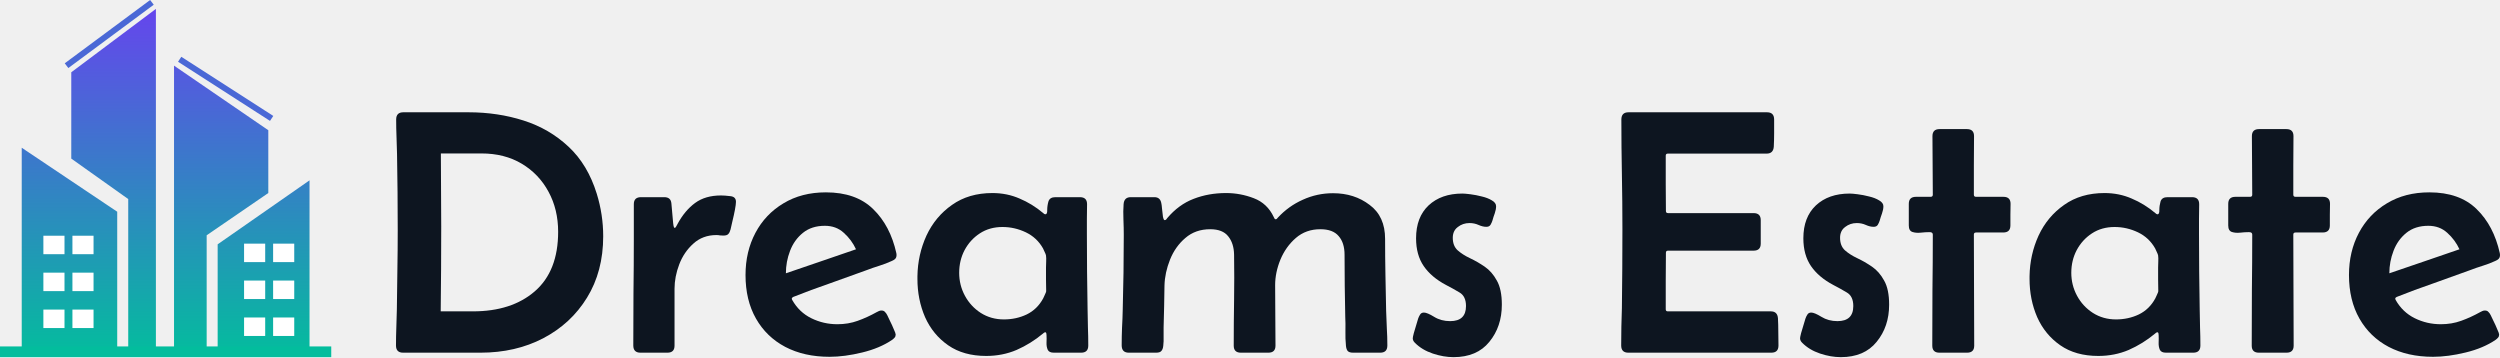
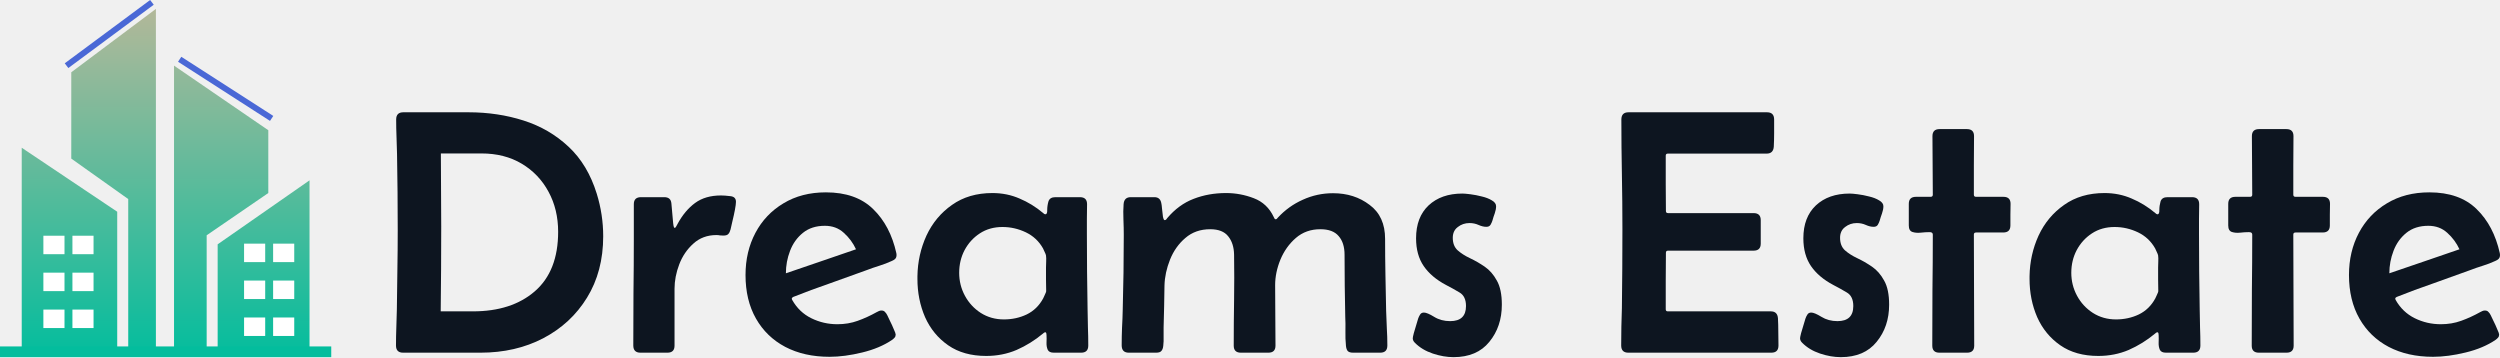
<svg xmlns="http://www.w3.org/2000/svg" width="210" height="30" viewBox="0 0 210 30" fill="none">
  <path d="M15.23 4.77L22.956 9.738L22.68 10.155L14.955 5.187L15.23 4.77Z" fill="#4A68D6" />
  <path d="M5.438 5.317L12.611 0L12.914 0.398L5.741 5.715L5.438 5.317Z" fill="#4A68D6" />
  <path d="M9.846 17.785L1.825 12.41V29.55H9.846V17.785Z" fill="url(#paint0_linear_1327_30286)" />
  <path d="M13.095 0.746V29.55H10.771V16.72L5.987 13.322V6.071L13.095 0.746Z" fill="url(#paint1_linear_1327_30286)" />
  <path d="M14.618 5.513V29.499H17.36V19.763L22.538 16.213V10.939L14.618 5.513Z" fill="url(#paint2_linear_1327_30286)" />
  <path d="M26 29.499H18.283V20.523L26 15.148V29.499Z" fill="url(#paint3_linear_1327_30286)" />
  <path d="M3.644 19.801H5.418V21.352H3.644V19.801Z" fill="white" />
  <path d="M3.644 22.903H5.418V24.454H3.644V22.903Z" fill="white" />
  <path d="M3.644 26.005H5.418V27.556H3.644V26.005Z" fill="white" />
  <path d="M6.084 19.801H7.858V21.352H6.084V19.801Z" fill="white" />
  <path d="M6.084 22.903H7.858V24.454H6.084V22.903Z" fill="white" />
  <path d="M6.084 26.005H7.858V27.556H6.084V26.005Z" fill="white" />
  <path d="M20.502 20.466H22.276V22.017H20.502V20.466Z" fill="white" />
  <path d="M20.502 23.567H22.276V25.119H20.502V23.567Z" fill="white" />
  <path d="M20.502 26.669H22.276V28.221H20.502V26.669Z" fill="white" />
  <path d="M22.942 20.466H24.716V22.017H22.942V20.466Z" fill="white" />
  <path d="M22.942 23.567H24.716V25.119H22.942V23.567Z" fill="white" />
  <path d="M22.942 26.669H24.716V28.221H22.942V26.669Z" fill="white" />
  <path d="M0 29.1H27.825V30H0V29.1Z" fill="#03BD9D" />
  <path d="M33.862 29.625C33.463 29.625 33.263 29.424 33.263 29.021C33.263 28.512 33.273 28.008 33.292 27.508C33.312 26.999 33.326 26.495 33.336 25.996C33.355 24.882 33.37 23.773 33.38 22.669C33.399 21.555 33.409 20.446 33.409 19.342C33.409 18.276 33.404 17.21 33.394 16.144C33.385 15.078 33.37 14.012 33.351 12.947C33.341 12.466 33.326 11.982 33.307 11.492C33.287 11.002 33.278 10.517 33.278 10.037C33.278 9.634 33.477 9.432 33.877 9.432H39.357C40.994 9.432 42.534 9.663 43.975 10.123C45.427 10.584 46.689 11.319 47.761 12.327C48.833 13.326 49.622 14.641 50.128 16.274C50.489 17.445 50.669 18.636 50.669 19.846C50.669 21.814 50.216 23.533 49.31 25.002C48.414 26.462 47.186 27.599 45.627 28.416C44.078 29.222 42.324 29.625 40.366 29.625H33.862ZM37.019 26.154H39.723C41.895 26.154 43.63 25.593 44.925 24.469C46.231 23.336 46.884 21.67 46.884 19.471C46.884 18.223 46.616 17.104 46.08 16.115C45.544 15.117 44.794 14.329 43.829 13.753C42.865 13.177 41.735 12.889 40.439 12.889H37.033C37.043 13.907 37.048 14.929 37.048 15.957C37.058 16.984 37.063 18.012 37.063 19.039C37.063 21.401 37.048 23.773 37.019 26.154Z" fill="#0D1520" />
  <path d="M55.799 16.562C56.169 16.562 56.369 16.739 56.398 17.095L56.544 18.737C56.544 18.746 56.554 18.818 56.574 18.953C56.593 19.078 56.627 19.14 56.676 19.14C56.724 19.14 56.773 19.087 56.822 18.982C56.88 18.876 56.914 18.813 56.924 18.794C57.324 18.055 57.811 17.474 58.386 17.051C58.961 16.629 59.687 16.418 60.563 16.418C60.768 16.418 61.026 16.437 61.338 16.475C61.66 16.504 61.82 16.663 61.82 16.951C61.82 17.095 61.791 17.32 61.733 17.628C61.674 17.935 61.606 18.247 61.528 18.564C61.46 18.871 61.406 19.106 61.367 19.27C61.328 19.433 61.265 19.562 61.177 19.658C61.099 19.745 60.963 19.788 60.768 19.788C60.671 19.788 60.573 19.783 60.476 19.774C60.388 19.754 60.291 19.745 60.183 19.745C59.414 19.745 58.766 19.985 58.24 20.465C57.714 20.936 57.319 21.517 57.056 22.208C56.793 22.899 56.661 23.581 56.661 24.253V29.035C56.661 29.429 56.462 29.625 56.062 29.625H53.797C53.397 29.625 53.197 29.424 53.197 29.021C53.197 27.532 53.202 26.049 53.212 24.57C53.232 23.082 53.241 21.598 53.241 20.119V17.152C53.241 16.759 53.441 16.562 53.841 16.562H55.799Z" fill="#0D1520" />
  <path d="M69.683 29.971C68.26 29.971 67.018 29.693 65.956 29.136C64.904 28.579 64.085 27.787 63.501 26.759C62.916 25.732 62.624 24.512 62.624 23.101C62.624 21.785 62.902 20.604 63.457 19.558C64.013 18.511 64.797 17.685 65.81 17.08C66.823 16.466 68.012 16.158 69.376 16.158C71.062 16.158 72.382 16.624 73.337 17.555C74.301 18.487 74.954 19.726 75.295 21.272C75.305 21.3 75.31 21.348 75.31 21.416C75.31 21.56 75.271 21.67 75.193 21.747C75.125 21.814 75.032 21.872 74.915 21.92C74.584 22.073 74.233 22.208 73.863 22.323C73.493 22.438 73.132 22.563 72.781 22.698C71.758 23.072 70.73 23.442 69.698 23.807C68.665 24.162 67.642 24.541 66.629 24.944C66.551 24.983 66.512 25.031 66.512 25.088C66.512 25.117 66.521 25.151 66.541 25.189C66.931 25.881 67.466 26.394 68.148 26.73C68.831 27.067 69.561 27.235 70.341 27.235C70.954 27.235 71.525 27.139 72.051 26.947C72.587 26.755 73.113 26.514 73.629 26.226C73.697 26.188 73.765 26.154 73.834 26.125C73.902 26.097 73.97 26.082 74.038 26.082C74.175 26.082 74.277 26.125 74.345 26.212C74.423 26.289 74.486 26.38 74.535 26.486C74.574 26.553 74.647 26.706 74.754 26.947C74.871 27.177 74.978 27.412 75.076 27.652C75.183 27.883 75.237 28.032 75.237 28.099C75.237 28.204 75.207 28.291 75.149 28.358C75.091 28.425 75.022 28.488 74.944 28.545C74.253 29.016 73.41 29.371 72.416 29.611C71.432 29.851 70.521 29.971 69.683 29.971ZM66.015 22.957C66.999 22.621 67.983 22.285 68.967 21.948C69.951 21.613 70.93 21.276 71.904 20.94C71.661 20.412 71.32 19.951 70.881 19.558C70.453 19.164 69.922 18.967 69.288 18.967C68.548 18.967 67.934 19.164 67.447 19.558C66.96 19.951 66.599 20.455 66.365 21.07C66.132 21.675 66.015 22.304 66.015 22.957Z" fill="#0D1520" />
  <path d="M82.836 29.899C81.57 29.899 80.508 29.602 79.65 29.006C78.793 28.411 78.145 27.623 77.707 26.644C77.278 25.655 77.064 24.584 77.064 23.432V23.202C77.083 21.992 77.336 20.854 77.823 19.788C78.32 18.722 79.037 17.863 79.972 17.21C80.907 16.547 82.037 16.216 83.362 16.216C84.181 16.216 84.941 16.37 85.642 16.677C86.354 16.975 87.016 17.383 87.63 17.901C87.698 17.968 87.757 18.002 87.805 18.002C87.922 18.002 87.976 17.882 87.966 17.642C87.966 17.402 88 17.162 88.069 16.922C88.146 16.682 88.341 16.562 88.653 16.562H90.714C91.113 16.562 91.313 16.759 91.313 17.152C91.313 17.565 91.308 17.978 91.298 18.391C91.298 18.804 91.298 19.217 91.298 19.63C91.298 20.686 91.303 21.747 91.313 22.813C91.332 23.879 91.347 24.94 91.357 25.996C91.367 26.495 91.376 26.999 91.386 27.508C91.406 28.008 91.415 28.512 91.415 29.021C91.415 29.424 91.216 29.625 90.816 29.625H88.522C88.258 29.625 88.088 29.544 88.01 29.381C87.932 29.208 87.898 29.006 87.908 28.776C87.918 28.545 87.918 28.339 87.908 28.156C87.908 28.128 87.903 28.08 87.893 28.012C87.883 27.945 87.854 27.912 87.805 27.912C87.766 27.912 87.728 27.926 87.689 27.955C87.659 27.983 87.63 28.008 87.601 28.027C86.919 28.593 86.183 29.049 85.394 29.395C84.605 29.731 83.752 29.899 82.836 29.899ZM84.327 26.831C85.019 26.831 85.657 26.692 86.242 26.414C86.836 26.125 87.299 25.674 87.63 25.06C87.65 25.021 87.693 24.925 87.762 24.772C87.84 24.608 87.879 24.508 87.879 24.469C87.879 24.133 87.874 23.797 87.864 23.461C87.864 23.125 87.864 22.794 87.864 22.467C87.864 22.313 87.869 22.145 87.879 21.963C87.888 21.771 87.883 21.603 87.864 21.459C87.854 21.392 87.815 21.291 87.747 21.156C87.689 21.022 87.645 20.926 87.615 20.868C87.274 20.263 86.792 19.812 86.169 19.514C85.545 19.217 84.892 19.068 84.21 19.068C83.489 19.068 82.856 19.245 82.31 19.601C81.765 19.956 81.336 20.427 81.024 21.012C80.722 21.588 80.571 22.222 80.571 22.914C80.571 23.605 80.732 24.248 81.053 24.844C81.375 25.439 81.818 25.919 82.383 26.284C82.958 26.649 83.606 26.831 84.327 26.831Z" fill="#0D1520" />
  <path d="M94.981 16.562H96.969C97.3 16.562 97.495 16.735 97.553 17.08C97.573 17.157 97.593 17.311 97.612 17.541C97.632 17.772 97.656 17.988 97.685 18.189C97.724 18.391 97.773 18.492 97.831 18.492C97.88 18.492 97.924 18.473 97.963 18.434C98.002 18.386 98.031 18.348 98.05 18.319C98.694 17.56 99.429 17.023 100.257 16.706C101.095 16.379 102.006 16.216 102.99 16.216C103.789 16.216 104.564 16.36 105.314 16.648C106.074 16.936 106.634 17.464 106.995 18.233C107.014 18.261 107.034 18.3 107.053 18.348C107.073 18.396 107.107 18.42 107.155 18.42C107.194 18.42 107.229 18.405 107.258 18.377C107.287 18.338 107.311 18.309 107.331 18.29C107.935 17.637 108.636 17.133 109.435 16.778C110.234 16.413 111.082 16.23 111.978 16.23C113.167 16.23 114.19 16.557 115.047 17.21C115.915 17.853 116.348 18.804 116.348 20.062C116.348 21.07 116.358 22.083 116.377 23.101C116.397 24.109 116.416 25.117 116.436 26.125C116.455 26.606 116.475 27.09 116.494 27.58C116.524 28.06 116.538 28.541 116.538 29.021C116.538 29.424 116.338 29.625 115.939 29.625H113.659C113.445 29.625 113.294 29.578 113.206 29.482C113.128 29.386 113.079 29.241 113.06 29.049C113.021 28.646 113.006 28.238 113.016 27.825C113.026 27.403 113.021 26.99 113.001 26.586C112.992 25.722 112.977 24.858 112.958 23.994C112.948 23.13 112.943 22.265 112.943 21.401C112.943 20.729 112.777 20.206 112.446 19.831C112.124 19.447 111.613 19.255 110.911 19.255C110.103 19.255 109.416 19.5 108.851 19.99C108.286 20.479 107.852 21.089 107.55 21.819C107.258 22.539 107.112 23.25 107.112 23.951C107.112 24.796 107.116 25.641 107.126 26.486C107.136 27.331 107.141 28.18 107.141 29.035C107.141 29.429 106.941 29.625 106.542 29.625H104.232C103.833 29.625 103.633 29.429 103.633 29.035C103.633 27.758 103.643 26.486 103.663 25.218C103.682 23.951 103.682 22.678 103.663 21.401C103.653 20.758 103.487 20.239 103.166 19.846C102.854 19.452 102.352 19.255 101.66 19.255C100.832 19.255 100.135 19.5 99.57 19.99C99.005 20.47 98.577 21.075 98.284 21.805C97.992 22.534 97.836 23.259 97.817 23.979C97.807 24.565 97.797 25.151 97.787 25.737C97.778 26.322 97.763 26.913 97.743 27.508C97.743 27.758 97.743 28.017 97.743 28.286C97.753 28.545 97.743 28.8 97.714 29.049C97.695 29.241 97.641 29.386 97.553 29.482C97.476 29.578 97.329 29.625 97.115 29.625H94.82C94.421 29.625 94.221 29.419 94.221 29.006C94.221 28.507 94.231 28.012 94.251 27.523C94.28 27.023 94.299 26.524 94.309 26.025C94.368 23.922 94.397 21.824 94.397 19.73C94.397 19.337 94.387 18.905 94.368 18.434C94.348 17.964 94.353 17.536 94.382 17.152C94.411 16.759 94.611 16.562 94.981 16.562Z" fill="#0D1520" />
  <path d="M122.092 30C121.536 30 120.957 29.899 120.353 29.698C119.749 29.496 119.247 29.193 118.847 28.79C118.73 28.675 118.672 28.55 118.672 28.416C118.672 28.358 118.701 28.214 118.76 27.983C118.828 27.744 118.901 27.499 118.979 27.249C119.057 26.999 119.106 26.836 119.125 26.759C119.164 26.644 119.218 26.534 119.286 26.428C119.354 26.313 119.461 26.255 119.607 26.255C119.792 26.255 120.08 26.375 120.47 26.615C120.859 26.855 121.307 26.975 121.814 26.975C122.701 26.975 123.144 26.553 123.144 25.708C123.144 25.16 122.964 24.781 122.603 24.57C122.253 24.359 121.873 24.148 121.463 23.936C120.645 23.504 120.021 22.976 119.593 22.352C119.164 21.728 118.95 20.95 118.95 20.018C118.95 18.837 119.3 17.916 120.002 17.253C120.713 16.59 121.658 16.259 122.837 16.259C122.983 16.259 123.207 16.278 123.509 16.317C123.821 16.355 124.143 16.418 124.474 16.504C124.805 16.581 125.088 16.691 125.322 16.835C125.556 16.97 125.672 17.133 125.672 17.325C125.672 17.508 125.633 17.709 125.556 17.93C125.478 18.141 125.414 18.338 125.366 18.521C125.327 18.645 125.273 18.765 125.205 18.881C125.137 18.996 125.02 19.053 124.854 19.053C124.649 19.053 124.43 19.001 124.196 18.895C123.963 18.789 123.709 18.737 123.436 18.737C123.066 18.737 122.74 18.847 122.457 19.068C122.175 19.279 122.033 19.582 122.033 19.975C122.033 20.427 122.17 20.777 122.443 21.027C122.725 21.276 123.071 21.497 123.48 21.689C123.889 21.881 124.299 22.117 124.708 22.395C125.117 22.674 125.458 23.062 125.731 23.562C126.013 24.051 126.155 24.728 126.155 25.593C126.155 26.822 125.804 27.863 125.102 28.718C124.411 29.573 123.407 30 122.092 30Z" fill="#0D1520" />
  <path d="M136.195 10.037C136.195 9.634 136.395 9.432 136.794 9.432H148.428C148.827 9.432 149.027 9.634 149.027 10.037C149.027 10.412 149.027 10.796 149.027 11.189C149.027 11.573 149.017 11.953 148.998 12.327C148.968 12.711 148.769 12.903 148.398 12.903H140.097C139.98 12.903 139.922 12.961 139.922 13.076C139.922 13.854 139.922 14.632 139.922 15.409C139.932 16.178 139.937 16.951 139.937 17.728C139.937 17.844 139.995 17.901 140.112 17.901H147.302C147.702 17.901 147.902 18.098 147.902 18.492V20.465C147.902 20.859 147.702 21.055 147.302 21.055H140.112C139.995 21.055 139.937 21.113 139.937 21.228C139.937 22.016 139.932 22.808 139.922 23.605C139.922 24.392 139.922 25.184 139.922 25.982C139.922 26.097 139.98 26.154 140.097 26.154H148.749C149.119 26.154 149.319 26.346 149.348 26.73C149.368 27.105 149.378 27.489 149.378 27.883C149.387 28.267 149.392 28.646 149.392 29.021C149.392 29.424 149.193 29.625 148.793 29.625H136.78C136.38 29.625 136.18 29.424 136.18 29.021C136.18 28.492 136.185 27.969 136.195 27.451C136.215 26.922 136.229 26.394 136.239 25.866C136.268 23.658 136.283 21.454 136.283 19.255C136.283 17.709 136.268 16.173 136.239 14.646C136.21 13.11 136.195 11.573 136.195 10.037Z" fill="#0D1520" />
  <path d="M154.624 30C154.069 30 153.489 29.899 152.885 29.698C152.281 29.496 151.779 29.193 151.38 28.79C151.263 28.675 151.205 28.55 151.205 28.416C151.205 28.358 151.234 28.214 151.292 27.983C151.36 27.744 151.434 27.499 151.511 27.249C151.589 26.999 151.638 26.836 151.658 26.759C151.697 26.644 151.75 26.534 151.818 26.428C151.887 26.313 151.994 26.255 152.14 26.255C152.325 26.255 152.612 26.375 153.002 26.615C153.392 26.855 153.84 26.975 154.347 26.975C155.233 26.975 155.677 26.553 155.677 25.708C155.677 25.16 155.496 24.781 155.136 24.57C154.785 24.359 154.405 24.148 153.996 23.936C153.178 23.504 152.554 22.976 152.125 22.352C151.697 21.728 151.482 20.95 151.482 20.018C151.482 18.837 151.833 17.916 152.535 17.253C153.246 16.59 154.191 16.259 155.37 16.259C155.516 16.259 155.74 16.278 156.042 16.317C156.354 16.355 156.675 16.418 157.007 16.504C157.338 16.581 157.62 16.691 157.854 16.835C158.088 16.97 158.205 17.133 158.205 17.325C158.205 17.508 158.166 17.709 158.088 17.93C158.01 18.141 157.947 18.338 157.898 18.521C157.859 18.645 157.806 18.765 157.737 18.881C157.669 18.996 157.552 19.053 157.387 19.053C157.182 19.053 156.963 19.001 156.729 18.895C156.495 18.789 156.242 18.737 155.969 18.737C155.599 18.737 155.272 18.847 154.99 19.068C154.707 19.279 154.566 19.582 154.566 19.975C154.566 20.427 154.702 20.777 154.975 21.027C155.258 21.276 155.604 21.497 156.013 21.689C156.422 21.881 156.831 22.117 157.24 22.395C157.65 22.674 157.991 23.062 158.264 23.562C158.546 24.051 158.687 24.728 158.687 25.593C158.687 26.822 158.337 27.863 157.635 28.718C156.943 29.573 155.94 30 154.624 30Z" fill="#0D1520" />
  <path d="M162.356 16.36C162.356 15.534 162.351 14.713 162.341 13.897C162.331 13.071 162.326 12.25 162.326 11.434C162.326 11.04 162.526 10.844 162.926 10.844H165.22C165.62 10.844 165.819 11.04 165.819 11.434C165.819 12.25 165.815 13.071 165.805 13.897C165.805 14.713 165.805 15.534 165.805 16.36C165.805 16.475 165.868 16.533 165.995 16.533H168.289C168.689 16.533 168.888 16.73 168.888 17.123C168.888 17.421 168.884 17.724 168.874 18.031C168.874 18.328 168.874 18.631 168.874 18.938C168.874 19.332 168.674 19.529 168.275 19.529H165.995C165.868 19.529 165.805 19.586 165.805 19.702C165.805 21.257 165.81 22.813 165.819 24.368C165.829 25.924 165.834 27.479 165.834 29.035C165.834 29.429 165.634 29.625 165.235 29.625H162.911C162.512 29.625 162.312 29.429 162.312 29.035C162.312 27.479 162.317 25.924 162.326 24.368C162.346 22.813 162.356 21.257 162.356 19.702C162.356 19.558 162.253 19.49 162.049 19.5C161.844 19.5 161.61 19.514 161.347 19.543C161.084 19.572 160.85 19.553 160.646 19.486C160.441 19.418 160.339 19.236 160.339 18.938V17.123C160.339 16.73 160.539 16.533 160.938 16.533H162.166C162.292 16.533 162.356 16.475 162.356 16.36Z" fill="#0D1520" />
  <path d="M176.254 29.899C174.988 29.899 173.926 29.602 173.068 29.006C172.211 28.411 171.563 27.623 171.125 26.644C170.696 25.655 170.482 24.584 170.482 23.432V23.202C170.501 21.992 170.754 20.854 171.241 19.788C171.738 18.722 172.454 17.863 173.39 17.21C174.325 16.547 175.455 16.216 176.781 16.216C177.599 16.216 178.359 16.37 179.06 16.677C179.772 16.975 180.434 17.383 181.048 17.901C181.116 17.968 181.175 18.002 181.223 18.002C181.34 18.002 181.394 17.882 181.384 17.642C181.384 17.402 181.418 17.162 181.486 16.922C181.564 16.682 181.759 16.562 182.071 16.562H184.132C184.531 16.562 184.731 16.759 184.731 17.152C184.731 17.565 184.726 17.978 184.716 18.391C184.716 18.804 184.716 19.217 184.716 19.63C184.716 20.686 184.721 21.747 184.731 22.813C184.75 23.879 184.765 24.94 184.775 25.996C184.785 26.495 184.794 26.999 184.804 27.508C184.824 28.008 184.833 28.512 184.833 29.021C184.833 29.424 184.634 29.625 184.234 29.625H181.94C181.676 29.625 181.506 29.544 181.428 29.381C181.35 29.208 181.316 29.006 181.326 28.776C181.335 28.545 181.335 28.339 181.326 28.156C181.326 28.128 181.321 28.08 181.311 28.012C181.301 27.945 181.272 27.912 181.223 27.912C181.184 27.912 181.145 27.926 181.106 27.955C181.077 27.983 181.048 28.008 181.019 28.027C180.337 28.593 179.601 29.049 178.812 29.395C178.023 29.731 177.17 29.899 176.254 29.899ZM177.745 26.831C178.437 26.831 179.075 26.692 179.66 26.414C180.254 26.125 180.717 25.674 181.048 25.06C181.068 25.021 181.111 24.925 181.18 24.772C181.258 24.608 181.296 24.508 181.296 24.469C181.296 24.133 181.292 23.797 181.282 23.461C181.282 23.125 181.282 22.794 181.282 22.467C181.282 22.313 181.287 22.145 181.296 21.963C181.306 21.771 181.301 21.603 181.282 21.459C181.272 21.392 181.233 21.291 181.165 21.156C181.106 21.022 181.063 20.926 181.033 20.868C180.692 20.263 180.21 19.812 179.587 19.514C178.963 19.217 178.31 19.068 177.628 19.068C176.907 19.068 176.274 19.245 175.728 19.601C175.183 19.956 174.754 20.427 174.442 21.012C174.14 21.588 173.989 22.222 173.989 22.914C173.989 23.605 174.15 24.248 174.471 24.844C174.793 25.439 175.236 25.919 175.801 26.284C176.376 26.649 177.024 26.831 177.745 26.831Z" fill="#0D1520" />
  <path d="M189.188 16.36C189.188 15.534 189.184 14.713 189.174 13.897C189.164 13.071 189.159 12.25 189.159 11.434C189.159 11.04 189.359 10.844 189.758 10.844H192.053C192.452 10.844 192.652 11.04 192.652 11.434C192.652 12.25 192.647 13.071 192.638 13.897C192.638 14.713 192.638 15.534 192.638 16.36C192.638 16.475 192.701 16.533 192.828 16.533H195.122C195.522 16.533 195.721 16.73 195.721 17.123C195.721 17.421 195.716 17.724 195.707 18.031C195.707 18.328 195.707 18.631 195.707 18.938C195.707 19.332 195.507 19.529 195.107 19.529H192.828C192.701 19.529 192.638 19.586 192.638 19.702C192.638 21.257 192.642 22.813 192.652 24.368C192.662 25.924 192.667 27.479 192.667 29.035C192.667 29.429 192.467 29.625 192.068 29.625H189.744C189.344 29.625 189.145 29.429 189.145 29.035C189.145 27.479 189.15 25.924 189.159 24.368C189.179 22.813 189.188 21.257 189.188 19.702C189.188 19.558 189.086 19.49 188.882 19.5C188.677 19.5 188.443 19.514 188.18 19.543C187.917 19.572 187.683 19.553 187.479 19.486C187.274 19.418 187.172 19.236 187.172 18.938V17.123C187.172 16.73 187.371 16.533 187.771 16.533H188.998C189.125 16.533 189.188 16.475 189.188 16.36Z" fill="#0D1520" />
  <path d="M204.373 29.971C202.951 29.971 201.709 29.693 200.646 29.136C199.594 28.579 198.776 27.787 198.191 26.759C197.607 25.732 197.314 24.512 197.314 23.101C197.314 21.785 197.592 20.604 198.147 19.558C198.703 18.511 199.487 17.685 200.5 17.08C201.514 16.466 202.702 16.158 204.066 16.158C205.752 16.158 207.072 16.624 208.027 17.555C208.992 18.487 209.644 19.726 209.985 21.272C209.995 21.3 210 21.348 210 21.416C210 21.56 209.961 21.67 209.883 21.747C209.815 21.814 209.722 21.872 209.605 21.92C209.274 22.073 208.923 22.208 208.553 22.323C208.183 22.438 207.822 22.563 207.472 22.698C206.449 23.072 205.421 23.442 204.388 23.807C203.355 24.162 202.332 24.541 201.319 24.944C201.241 24.983 201.202 25.031 201.202 25.088C201.202 25.117 201.212 25.151 201.231 25.189C201.621 25.881 202.157 26.394 202.839 26.73C203.521 27.067 204.251 27.235 205.031 27.235C205.645 27.235 206.215 27.139 206.741 26.947C207.277 26.755 207.803 26.514 208.319 26.226C208.387 26.188 208.456 26.154 208.524 26.125C208.592 26.097 208.66 26.082 208.729 26.082C208.865 26.082 208.967 26.125 209.035 26.212C209.113 26.289 209.177 26.38 209.225 26.486C209.264 26.553 209.337 26.706 209.445 26.947C209.562 27.177 209.669 27.412 209.766 27.652C209.873 27.883 209.927 28.032 209.927 28.099C209.927 28.204 209.898 28.291 209.839 28.358C209.781 28.425 209.713 28.488 209.635 28.545C208.943 29.016 208.1 29.371 207.106 29.611C206.122 29.851 205.211 29.971 204.373 29.971ZM200.705 22.957C201.689 22.621 202.673 22.285 203.657 21.948C204.641 21.613 205.62 21.276 206.595 20.94C206.351 20.412 206.01 19.951 205.572 19.558C205.143 19.164 204.612 18.967 203.979 18.967C203.238 18.967 202.624 19.164 202.137 19.558C201.65 19.951 201.29 20.455 201.056 21.07C200.822 21.675 200.705 22.304 200.705 22.957Z" fill="#0D1520" />
  <defs>
    <linearGradient id="paint0_linear_1327_30286" x1="105" y1="0" x2="105" y2="30" gradientUnits="userSpaceOnUse">
-       <stop stop-color="#6842EF" />
+       <stop stop-color="#B7B899" />
      <stop offset="1" stop-color="#03BD9D" />
    </linearGradient>
    <linearGradient id="paint1_linear_1327_30286" x1="105" y1="0" x2="105" y2="30" gradientUnits="userSpaceOnUse">
-       <stop stop-color="#6842EF" />
+       <stop stop-color="#B7B899" />
      <stop offset="1" stop-color="#03BD9D" />
    </linearGradient>
    <linearGradient id="paint2_linear_1327_30286" x1="105" y1="0" x2="105" y2="30" gradientUnits="userSpaceOnUse">
-       <stop stop-color="#6842EF" />
+       <stop stop-color="#B7B899" />
      <stop offset="1" stop-color="#03BD9D" />
    </linearGradient>
    <linearGradient id="paint3_linear_1327_30286" x1="105" y1="0" x2="105" y2="30" gradientUnits="userSpaceOnUse">
-       <stop stop-color="#6842EF" />
+       <stop stop-color="#B7B899" />
      <stop offset="1" stop-color="#03BD9D" />
    </linearGradient>
  </defs>
</svg>
